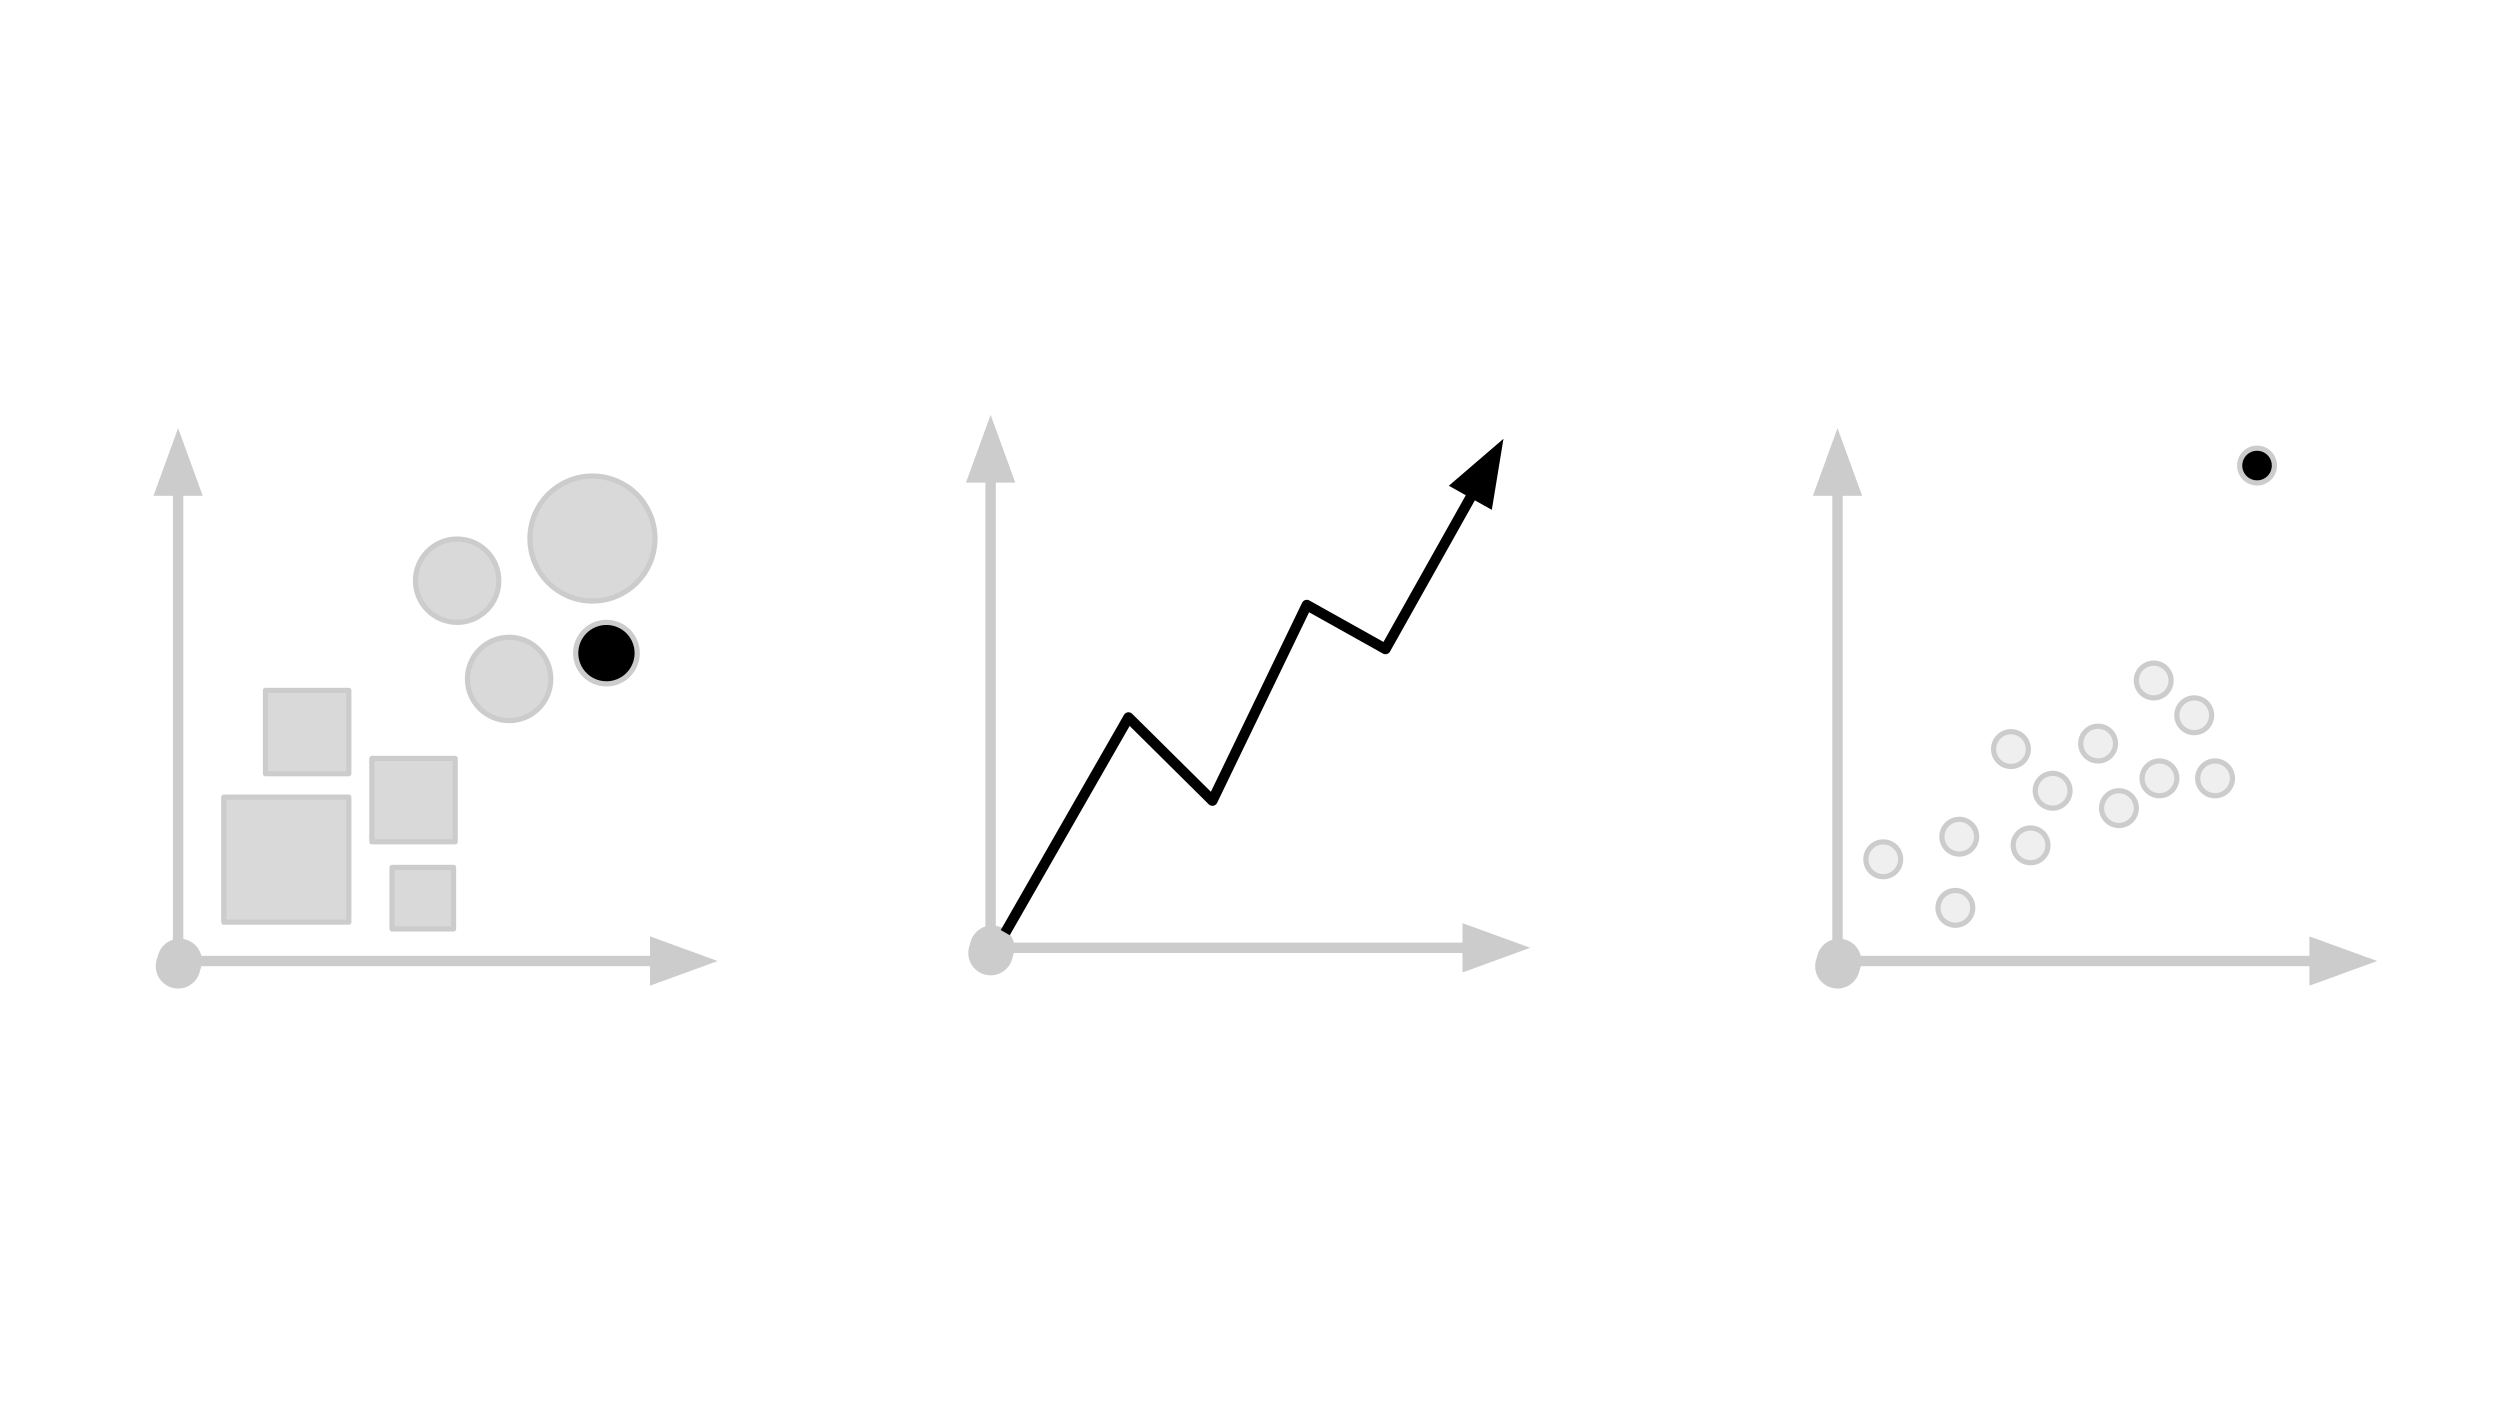
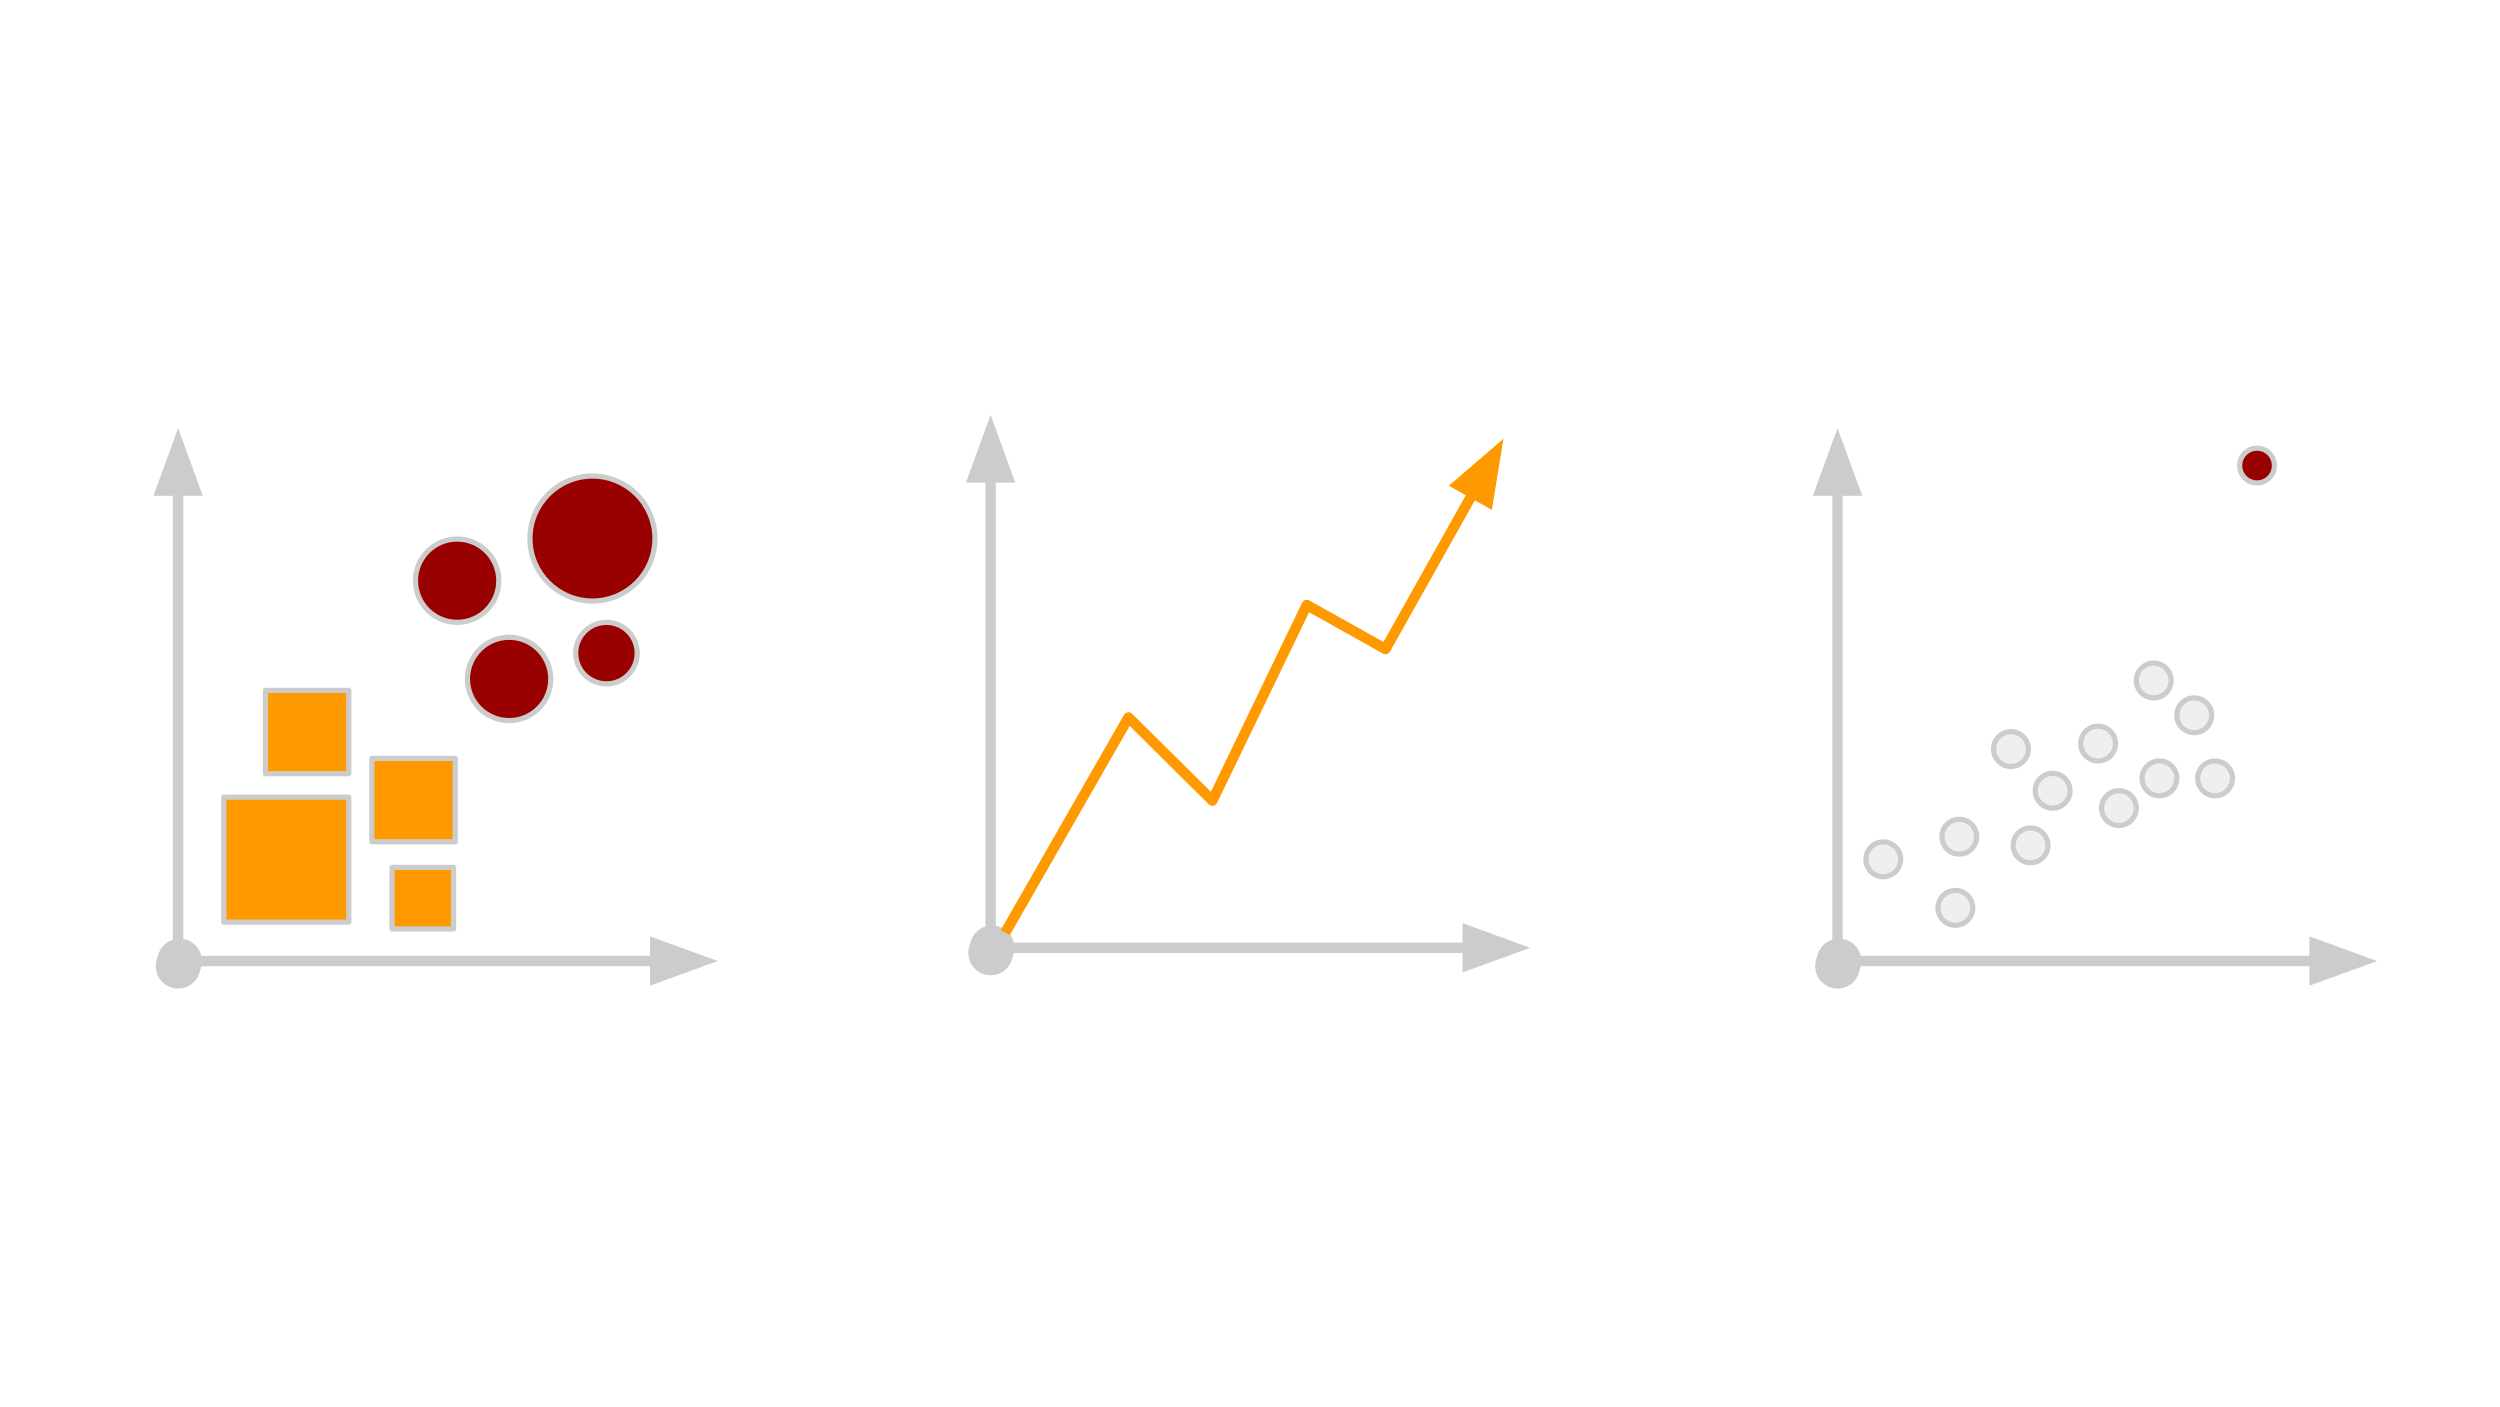
<svg xmlns="http://www.w3.org/2000/svg" version="1.1" viewBox="0.0 0.0 960.0 540.0" fill="none" stroke="none" stroke-linecap="square" stroke-miterlimit="10">
  <clipPath id="p.0">
    <path d="m0 0l960.0 0l0 540.0l-960.0 0l0 -540.0z" clip-rule="nonzero" />
  </clipPath>
  <g clip-path="url(#p.0)">
    <path fill="#000000" fill-opacity="0.0" d="m0 0l960.0 0l0 540.0l-960.0 0z" fill-rule="nonzero" />
    <path fill="#000000" fill-opacity="0.0" d="m587.606 363.952l-215.213 0" fill-rule="nonzero" />
    <path stroke="#cccccc" stroke-width="4.0" stroke-linejoin="round" stroke-linecap="butt" d="m563.606 363.952l-176.053 0" fill-rule="evenodd" />
    <path fill="#cccccc" stroke="#cccccc" stroke-width="4.0" stroke-linecap="butt" d="m563.606 370.559l18.152 -6.607l-18.152 -6.607z" fill-rule="evenodd" />
    <path fill="#cccccc" stroke="#cccccc" stroke-width="4.0" stroke-linecap="butt" d="m374.394 363.952c0 -3.634 2.946 -6.58 6.58 -6.58c3.634 0 6.58 2.946 6.58 6.58c0 3.634 -2.946 6.58 -6.58 6.58c-3.634 0 -6.58 -2.946 -6.58 -6.58z" fill-rule="nonzero" />
    <path fill="#000000" fill-opacity="0.0" d="m380.394 159.311l0 215.213" fill-rule="nonzero" />
    <path stroke="#cccccc" stroke-width="4.0" stroke-linejoin="round" stroke-linecap="butt" d="m380.394 183.311l0 176.053" fill-rule="evenodd" />
    <path fill="#cccccc" stroke="#cccccc" stroke-width="4.0" stroke-linecap="butt" d="m387.001 183.311l-6.607 -18.152l-6.607 18.152z" fill-rule="evenodd" />
    <path fill="#cccccc" stroke="#cccccc" stroke-width="4.0" stroke-linecap="butt" d="m380.394 372.524c-3.634 0 -6.58 -2.946 -6.58 -6.58c0 -3.634 2.946 -6.58 6.58 -6.58c3.634 0 6.58 2.946 6.58 6.58c0 3.634 -2.946 6.58 -6.58 6.58z" fill-rule="nonzero" />
    <path fill="#000000" fill-opacity="0.0" d="m386.014 358.133l47.326 -82.621l32.222 31.924l36.251 -75.108l30.207 16.899l45.313 -80.744" fill-rule="nonzero" />
-     <path stroke="#000000" stroke-width="4.0" stroke-linejoin="round" stroke-linecap="butt" d="m386.014 358.133l47.326 -82.621l32.222 31.924l36.251 -75.108l30.207 16.899l33.567 -59.814" fill-rule="evenodd" />
-     <path fill="#000000" stroke="#000000" stroke-width="4.0" stroke-linecap="butt" d="m571.349 192.646l3.122 -19.063l-14.645 12.597z" fill-rule="evenodd" />
+     <path stroke="#ff9900" stroke-width="4.0" stroke-linejoin="round" stroke-linecap="butt" d="m386.014 358.133l47.326 -82.621l32.222 31.924l36.251 -75.108l30.207 16.899l33.567 -59.814" fill-rule="evenodd" />
+     <path fill="#ff9900" stroke="#ff9900" stroke-width="4.0" stroke-linecap="butt" d="m571.349 192.646l3.122 -19.063l-14.645 12.597z" fill-rule="evenodd" />
    <path fill="#efefef" d="m716.497 329.972l0 0c0 -3.688 2.989 -6.677 6.677 -6.677l0 0c1.771 0 3.469 0.703 4.721 1.956c1.252 1.252 1.956 2.951 1.956 4.721l0 0c0 3.688 -2.989 6.677 -6.677 6.677l0 0c-3.688 0 -6.677 -2.989 -6.677 -6.677z" fill-rule="nonzero" />
    <path stroke="#cccccc" stroke-width="2.0" stroke-linejoin="round" stroke-linecap="butt" d="m716.497 329.972l0 0c0 -3.688 2.989 -6.677 6.677 -6.677l0 0c1.771 0 3.469 0.703 4.721 1.956c1.252 1.252 1.956 2.951 1.956 4.721l0 0c0 3.688 -2.989 6.677 -6.677 6.677l0 0c-3.688 0 -6.677 -2.989 -6.677 -6.677z" fill-rule="nonzero" />
    <path fill="#efefef" d="m745.685 321.292l0 0c0 -3.688 2.989 -6.677 6.677 -6.677l0 0c1.771 0 3.469 0.703 4.721 1.956c1.252 1.252 1.956 2.951 1.956 4.721l0 0c0 3.688 -2.989 6.677 -6.677 6.677l0 0c-3.688 0 -6.677 -2.989 -6.677 -6.677z" fill-rule="nonzero" />
    <path stroke="#cccccc" stroke-width="2.0" stroke-linejoin="round" stroke-linecap="butt" d="m745.685 321.292l0 0c0 -3.688 2.989 -6.677 6.677 -6.677l0 0c1.771 0 3.469 0.703 4.721 1.956c1.252 1.252 1.956 2.951 1.956 4.721l0 0c0 3.688 -2.989 6.677 -6.677 6.677l0 0c-3.688 0 -6.677 -2.989 -6.677 -6.677z" fill-rule="nonzero" />
    <path fill="#efefef" d="m773.058 324.617l0 0c0 -3.688 2.99 -6.677 6.677 -6.677l0 0c1.771 0 3.469 0.703 4.721 1.956c1.252 1.252 1.956 2.951 1.956 4.721l0 0c0 3.688 -2.989 6.677 -6.677 6.677l0 0c-3.688 0 -6.677 -2.989 -6.677 -6.677z" fill-rule="nonzero" />
    <path stroke="#cccccc" stroke-width="2.0" stroke-linejoin="round" stroke-linecap="butt" d="m773.058 324.617l0 0c0 -3.688 2.99 -6.677 6.677 -6.677l0 0c1.771 0 3.469 0.703 4.721 1.956c1.252 1.252 1.956 2.951 1.956 4.721l0 0c0 3.688 -2.989 6.677 -6.677 6.677l0 0c-3.688 0 -6.677 -2.989 -6.677 -6.677z" fill-rule="nonzero" />
    <path fill="#efefef" d="m765.538 287.646l0 0c0 -3.688 2.989 -6.677 6.677 -6.677l0 0c1.771 0 3.469 0.703 4.721 1.956c1.252 1.252 1.956 2.951 1.956 4.721l0 0c0 3.688 -2.99 6.677 -6.677 6.677l0 0c-3.688 0 -6.677 -2.989 -6.677 -6.677z" fill-rule="nonzero" />
    <path stroke="#cccccc" stroke-width="2.0" stroke-linejoin="round" stroke-linecap="butt" d="m765.538 287.646l0 0c0 -3.688 2.989 -6.677 6.677 -6.677l0 0c1.771 0 3.469 0.703 4.721 1.956c1.252 1.252 1.956 2.951 1.956 4.721l0 0c0 3.688 -2.99 6.677 -6.677 6.677l0 0c-3.688 0 -6.677 -2.989 -6.677 -6.677z" fill-rule="nonzero" />
    <path fill="#efefef" d="m806.997 310.318l0 0c0 -3.688 2.989 -6.677 6.677 -6.677l0 0c1.771 0 3.469 0.703 4.721 1.956c1.252 1.252 1.956 2.951 1.956 4.721l0 0c0 3.688 -2.989 6.677 -6.677 6.677l0 0c-3.688 0 -6.677 -2.989 -6.677 -6.677z" fill-rule="nonzero" />
    <path stroke="#cccccc" stroke-width="2.0" stroke-linejoin="round" stroke-linecap="butt" d="m806.997 310.318l0 0c0 -3.688 2.989 -6.677 6.677 -6.677l0 0c1.771 0 3.469 0.703 4.721 1.956c1.252 1.252 1.956 2.951 1.956 4.721l0 0c0 3.688 -2.989 6.677 -6.677 6.677l0 0c-3.688 0 -6.677 -2.989 -6.677 -6.677z" fill-rule="nonzero" />
    <path fill="#efefef" d="m843.908 298.888l0 0c0 -3.688 2.989 -6.677 6.677 -6.677l0 0c1.771 0 3.469 0.703 4.721 1.956c1.252 1.252 1.956 2.951 1.956 4.721l0 0c0 3.688 -2.989 6.677 -6.677 6.677l0 0c-3.688 0 -6.677 -2.989 -6.677 -6.677z" fill-rule="nonzero" />
    <path stroke="#cccccc" stroke-width="2.0" stroke-linejoin="round" stroke-linecap="butt" d="m843.908 298.888l0 0c0 -3.688 2.989 -6.677 6.677 -6.677l0 0c1.771 0 3.469 0.703 4.721 1.956c1.252 1.252 1.956 2.951 1.956 4.721l0 0c0 3.688 -2.989 6.677 -6.677 6.677l0 0c-3.688 0 -6.677 -2.989 -6.677 -6.677z" fill-rule="nonzero" />
    <path fill="#efefef" d="m822.554 298.888l0 0c0 -3.688 2.989 -6.677 6.677 -6.677l0 0c1.771 0 3.469 0.703 4.721 1.956c1.252 1.252 1.956 2.951 1.956 4.721l0 0c0 3.688 -2.99 6.677 -6.677 6.677l0 0c-3.688 0 -6.677 -2.989 -6.677 -6.677z" fill-rule="nonzero" />
    <path stroke="#cccccc" stroke-width="2.0" stroke-linejoin="round" stroke-linecap="butt" d="m822.554 298.888l0 0c0 -3.688 2.989 -6.677 6.677 -6.677l0 0c1.771 0 3.469 0.703 4.721 1.956c1.252 1.252 1.956 2.951 1.956 4.721l0 0c0 3.688 -2.99 6.677 -6.677 6.677l0 0c-3.688 0 -6.677 -2.989 -6.677 -6.677z" fill-rule="nonzero" />
    <path fill="#efefef" d="m835.908 274.667l0 0c0 -3.688 2.989 -6.677 6.677 -6.677l0 0c1.771 0 3.469 0.703 4.721 1.956c1.252 1.252 1.956 2.951 1.956 4.721l0 0c0 3.688 -2.989 6.677 -6.677 6.677l0 0c-3.688 0 -6.677 -2.989 -6.677 -6.677z" fill-rule="nonzero" />
    <path stroke="#cccccc" stroke-width="2.0" stroke-linejoin="round" stroke-linecap="butt" d="m835.908 274.667l0 0c0 -3.688 2.989 -6.677 6.677 -6.677l0 0c1.771 0 3.469 0.703 4.721 1.956c1.252 1.252 1.956 2.951 1.956 4.721l0 0c0 3.688 -2.989 6.677 -6.677 6.677l0 0c-3.688 0 -6.677 -2.989 -6.677 -6.677z" fill-rule="nonzero" />
    <path fill="#efefef" d="m820.352 261.314l0 0c0 -3.688 2.99 -6.677 6.677 -6.677l0 0c1.771 0 3.469 0.703 4.721 1.956c1.252 1.252 1.956 2.951 1.956 4.721l0 0c0 3.688 -2.99 6.677 -6.677 6.677l0 0c-3.688 0 -6.677 -2.989 -6.677 -6.677z" fill-rule="nonzero" />
    <path stroke="#cccccc" stroke-width="2.0" stroke-linejoin="round" stroke-linecap="butt" d="m820.352 261.314l0 0c0 -3.688 2.99 -6.677 6.677 -6.677l0 0c1.771 0 3.469 0.703 4.721 1.956c1.252 1.252 1.956 2.951 1.956 4.721l0 0c0 3.688 -2.99 6.677 -6.677 6.677l0 0c-3.688 0 -6.677 -2.989 -6.677 -6.677z" fill-rule="nonzero" />
    <path fill="#efefef" d="m744.184 348.617l0 0c0 -3.688 2.99 -6.677 6.677 -6.677l0 0c1.771 0 3.469 0.703 4.721 1.956c1.252 1.252 1.956 2.951 1.956 4.721l0 0c0 3.688 -2.99 6.677 -6.677 6.677l0 0c-3.688 0 -6.677 -2.989 -6.677 -6.677z" fill-rule="nonzero" />
    <path stroke="#cccccc" stroke-width="2.0" stroke-linejoin="round" stroke-linecap="butt" d="m744.184 348.617l0 0c0 -3.688 2.99 -6.677 6.677 -6.677l0 0c1.771 0 3.469 0.703 4.721 1.956c1.252 1.252 1.956 2.951 1.956 4.721l0 0c0 3.688 -2.99 6.677 -6.677 6.677l0 0c-3.688 0 -6.677 -2.989 -6.677 -6.677z" fill-rule="nonzero" />
    <path fill="#efefef" d="m798.997 285.533l0 0c0 -3.688 2.989 -6.677 6.677 -6.677l0 0c1.771 0 3.469 0.703 4.721 1.956c1.252 1.252 1.956 2.951 1.956 4.721l0 0c0 3.688 -2.989 6.677 -6.677 6.677l0 0c-3.688 0 -6.677 -2.989 -6.677 -6.677z" fill-rule="nonzero" />
    <path stroke="#cccccc" stroke-width="2.0" stroke-linejoin="round" stroke-linecap="butt" d="m798.997 285.533l0 0c0 -3.688 2.989 -6.677 6.677 -6.677l0 0c1.771 0 3.469 0.703 4.721 1.956c1.252 1.252 1.956 2.951 1.956 4.721l0 0c0 3.688 -2.989 6.677 -6.677 6.677l0 0c-3.688 0 -6.677 -2.989 -6.677 -6.677z" fill-rule="nonzero" />
    <path fill="#efefef" d="m781.538 303.646l0 0c0 -3.688 2.989 -6.677 6.677 -6.677l0 0c1.771 0 3.469 0.703 4.721 1.956c1.252 1.252 1.956 2.951 1.956 4.721l0 0c0 3.688 -2.99 6.677 -6.677 6.677l0 0c-3.688 0 -6.677 -2.989 -6.677 -6.677z" fill-rule="nonzero" />
    <path stroke="#cccccc" stroke-width="2.0" stroke-linejoin="round" stroke-linecap="butt" d="m781.538 303.646l0 0c0 -3.688 2.989 -6.677 6.677 -6.677l0 0c1.771 0 3.469 0.703 4.721 1.956c1.252 1.252 1.956 2.951 1.956 4.721l0 0c0 3.688 -2.99 6.677 -6.677 6.677l0 0c-3.688 0 -6.677 -2.989 -6.677 -6.677z" fill-rule="nonzero" />
-     <path fill="#000000" d="m860.026 178.775l0 0c0 -3.688 2.989 -6.677 6.677 -6.677l0 0c1.771 0 3.469 0.703 4.721 1.956c1.252 1.252 1.956 2.951 1.956 4.721l0 0c0 3.688 -2.989 6.677 -6.677 6.677l0 0c-3.688 0 -6.677 -2.989 -6.677 -6.677z" fill-rule="nonzero" />
+     <path fill="#990000" d="m860.026 178.775l0 0c0 -3.688 2.989 -6.677 6.677 -6.677l0 0c1.771 0 3.469 0.703 4.721 1.956c1.252 1.252 1.956 2.951 1.956 4.721l0 0c0 3.688 -2.989 6.677 -6.677 6.677l0 0c-3.688 0 -6.677 -2.989 -6.677 -6.677z" fill-rule="nonzero" />
    <path stroke="#cccccc" stroke-width="2.0" stroke-linejoin="round" stroke-linecap="butt" d="m860.026 178.775l0 0c0 -3.688 2.989 -6.677 6.677 -6.677l0 0c1.771 0 3.469 0.703 4.721 1.956c1.252 1.252 1.956 2.951 1.956 4.721l0 0c0 3.688 -2.989 6.677 -6.677 6.677l0 0c-3.688 0 -6.677 -2.989 -6.677 -6.677z" fill-rule="nonzero" />
    <path fill="#000000" fill-opacity="0.0" d="m912.819 369.033l-215.213 0" fill-rule="nonzero" />
    <path stroke="#cccccc" stroke-width="4.0" stroke-linejoin="round" stroke-linecap="butt" d="m888.819 369.033l-176.053 0" fill-rule="evenodd" />
    <path fill="#cccccc" stroke="#cccccc" stroke-width="4.0" stroke-linecap="butt" d="m888.819 375.64l18.152 -6.607l-18.152 -6.607z" fill-rule="evenodd" />
    <path fill="#cccccc" stroke="#cccccc" stroke-width="4.0" stroke-linecap="butt" d="m699.606 369.033c0 -3.634 2.946 -6.58 6.58 -6.58c3.634 0 6.58 2.946 6.58 6.58c0 3.634 -2.946 6.58 -6.58 6.58c-3.634 0 -6.58 -2.946 -6.58 -6.58z" fill-rule="nonzero" />
    <path fill="#000000" fill-opacity="0.0" d="m705.606 164.392l0 215.213" fill-rule="nonzero" />
    <path stroke="#cccccc" stroke-width="4.0" stroke-linejoin="round" stroke-linecap="butt" d="m705.606 188.392l0 176.053" fill-rule="evenodd" />
    <path fill="#cccccc" stroke="#cccccc" stroke-width="4.0" stroke-linecap="butt" d="m712.213 188.392l-6.607 -18.152l-6.607 18.152z" fill-rule="evenodd" />
    <path fill="#cccccc" stroke="#cccccc" stroke-width="4.0" stroke-linecap="butt" d="m705.606 377.605c-3.634 0 -6.58 -2.946 -6.58 -6.58c0 -3.634 2.946 -6.58 6.58 -6.58c3.634 0 6.58 2.946 6.58 6.58c0 3.634 -2.946 6.58 -6.58 6.58z" fill-rule="nonzero" />
-     <path fill="#d9d9d9" d="m203.501 206.801l0 0c0 -13.255 10.745 -24.0 24.0 -24.0l0 0c6.365 0 12.47 2.529 16.971 7.029c4.501 4.501 7.029 10.605 7.029 16.971l0 0c0 13.255 -10.745 24.0 -24.0 24.0l0 0c-13.255 0 -24.0 -10.745 -24.0 -24.0z" fill-rule="nonzero" />
+     <path fill="#990000" d="m203.501 206.801l0 0c0 -13.255 10.745 -24.0 24.0 -24.0l0 0c6.365 0 12.47 2.529 16.971 7.029c4.501 4.501 7.029 10.605 7.029 16.971l0 0c0 13.255 -10.745 24.0 -24.0 24.0l0 0c-13.255 0 -24.0 -10.745 -24.0 -24.0z" fill-rule="nonzero" />
    <path stroke="#cccccc" stroke-width="2.0" stroke-linejoin="round" stroke-linecap="butt" d="m203.501 206.801l0 0c0 -13.255 10.745 -24.0 24.0 -24.0l0 0c6.365 0 12.47 2.529 16.971 7.029c4.501 4.501 7.029 10.605 7.029 16.971l0 0c0 13.255 -10.745 24.0 -24.0 24.0l0 0c-13.255 0 -24.0 -10.745 -24.0 -24.0z" fill-rule="nonzero" />
-     <path fill="#d9d9d9" d="m159.546 222.987l0 0c0 -8.837 7.163 -16.0 16.0 -16.0l0 0c4.243 0 8.313 1.686 11.314 4.686c3.001 3.001 4.686 7.07 4.686 11.314l0 0c0 8.837 -7.163 16.0 -16.0 16.0l0 0c-8.837 0 -16.0 -7.163 -16.0 -16.0z" fill-rule="nonzero" />
+     <path fill="#990000" d="m159.546 222.987l0 0c0 -8.837 7.163 -16.0 16.0 -16.0l0 0c4.243 0 8.313 1.686 11.314 4.686c3.001 3.001 4.686 7.07 4.686 11.314l0 0c0 8.837 -7.163 16.0 -16.0 16.0l0 0c-8.837 0 -16.0 -7.163 -16.0 -16.0z" fill-rule="nonzero" />
    <path stroke="#cccccc" stroke-width="2.0" stroke-linejoin="round" stroke-linecap="butt" d="m159.546 222.987l0 0c0 -8.837 7.163 -16.0 16.0 -16.0l0 0c4.243 0 8.313 1.686 11.314 4.686c3.001 3.001 4.686 7.07 4.686 11.314l0 0c0 8.837 -7.163 16.0 -16.0 16.0l0 0c-8.837 0 -16.0 -7.163 -16.0 -16.0z" fill-rule="nonzero" />
-     <path fill="#d9d9d9" d="m179.501 260.715l0 0c0 -8.837 7.163 -16 16.0 -16l0 0c4.243 0 8.313 1.686 11.314 4.686c3.001 3.001 4.686 7.07 4.686 11.314l0 0c0 8.837 -7.163 16.0 -16.0 16.0l0 0c-8.837 0 -16.0 -7.163 -16.0 -16.0z" fill-rule="nonzero" />
+     <path fill="#990000" d="m179.501 260.715l0 0c0 -8.837 7.163 -16 16.0 -16l0 0c4.243 0 8.313 1.686 11.314 4.686c3.001 3.001 4.686 7.07 4.686 11.314l0 0c0 8.837 -7.163 16.0 -16.0 16.0l0 0c-8.837 0 -16.0 -7.163 -16.0 -16.0z" fill-rule="nonzero" />
    <path stroke="#cccccc" stroke-width="2.0" stroke-linejoin="round" stroke-linecap="butt" d="m179.501 260.715l0 0c0 -8.837 7.163 -16 16.0 -16l0 0c4.243 0 8.313 1.686 11.314 4.686c3.001 3.001 4.686 7.07 4.686 11.314l0 0c0 8.837 -7.163 16.0 -16.0 16.0l0 0c-8.837 0 -16.0 -7.163 -16.0 -16.0z" fill-rule="nonzero" />
-     <path fill="#000000" d="m221.066 250.798l0 0c0 -6.523 5.288 -11.811 11.811 -11.811l0 0c3.132 0 6.137 1.244 8.352 3.459c2.215 2.215 3.459 5.219 3.459 8.352l0 0c0 6.523 -5.288 11.811 -11.811 11.811l0 0c-6.523 0 -11.811 -5.288 -11.811 -11.811z" fill-rule="nonzero" />
+     <path fill="#990000" d="m221.066 250.798l0 0c0 -6.523 5.288 -11.811 11.811 -11.811l0 0c3.132 0 6.137 1.244 8.352 3.459c2.215 2.215 3.459 5.219 3.459 8.352l0 0c0 6.523 -5.288 11.811 -11.811 11.811l0 0c-6.523 0 -11.811 -5.288 -11.811 -11.811z" fill-rule="nonzero" />
    <path stroke="#cccccc" stroke-width="2.0" stroke-linejoin="round" stroke-linecap="butt" d="m221.066 250.798l0 0c0 -6.523 5.288 -11.811 11.811 -11.811l0 0c3.132 0 6.137 1.244 8.352 3.459c2.215 2.215 3.459 5.219 3.459 8.352l0 0c0 6.523 -5.288 11.811 -11.811 11.811l0 0c-6.523 0 -11.811 -5.288 -11.811 -11.811z" fill-rule="nonzero" />
-     <path fill="#d9d9d9" d="m101.94 265.108l32.0 0l0 32.0l-32.0 0z" fill-rule="nonzero" />
+     <path fill="#ff9900" d="m101.94 265.108l32.0 0l0 32.0l-32.0 0z" fill-rule="nonzero" />
    <path stroke="#cccccc" stroke-width="2.0" stroke-linejoin="round" stroke-linecap="butt" d="m101.94 265.108l32.0 0l0 32.0l-32.0 0z" fill-rule="nonzero" />
-     <path fill="#d9d9d9" d="m85.938 306.102l48.0 0l0 48.0l-48.0 0z" fill-rule="nonzero" />
+     <path fill="#ff9900" d="m85.938 306.102l48.0 0l0 48.0l-48.0 0z" fill-rule="nonzero" />
    <path stroke="#cccccc" stroke-width="2.0" stroke-linejoin="round" stroke-linecap="butt" d="m85.938 306.102l48.0 0l0 48.0l-48.0 0z" fill-rule="nonzero" />
-     <path fill="#d9d9d9" d="m142.787 291.238l32.0 0l0 32.0l-32.0 0z" fill-rule="nonzero" />
+     <path fill="#ff9900" d="m142.787 291.238l32.0 0l0 32.0l-32.0 0z" fill-rule="nonzero" />
    <path stroke="#cccccc" stroke-width="2.0" stroke-linejoin="round" stroke-linecap="butt" d="m142.787 291.238l32.0 0l0 32.0l-32.0 0z" fill-rule="nonzero" />
-     <path fill="#d9d9d9" d="m150.543 333.092l23.622 0l0 23.622l-23.622 0z" fill-rule="nonzero" />
+     <path fill="#ff9900" d="m150.543 333.092l23.622 0l0 23.622l-23.622 0z" fill-rule="nonzero" />
    <path stroke="#cccccc" stroke-width="2.0" stroke-linejoin="round" stroke-linecap="butt" d="m150.543 333.092l23.622 0l0 23.622l-23.622 0z" fill-rule="nonzero" />
    <path fill="#000000" fill-opacity="0.0" d="m275.606 369.033l-215.213 0" fill-rule="nonzero" />
    <path stroke="#cccccc" stroke-width="4.0" stroke-linejoin="round" stroke-linecap="butt" d="m251.606 369.033l-176.053 0" fill-rule="evenodd" />
    <path fill="#cccccc" stroke="#cccccc" stroke-width="4.0" stroke-linecap="butt" d="m251.606 375.64l18.152 -6.607l-18.152 -6.607z" fill-rule="evenodd" />
    <path fill="#cccccc" stroke="#cccccc" stroke-width="4.0" stroke-linecap="butt" d="m62.394 369.033c0 -3.634 2.946 -6.58 6.58 -6.58c3.634 0 6.58 2.946 6.58 6.58c0 3.634 -2.946 6.58 -6.58 6.58c-3.634 0 -6.58 -2.946 -6.58 -6.58z" fill-rule="nonzero" />
    <path fill="#000000" fill-opacity="0.0" d="m68.394 164.392l0 215.213" fill-rule="nonzero" />
    <path stroke="#cccccc" stroke-width="4.0" stroke-linejoin="round" stroke-linecap="butt" d="m68.394 188.392l0 176.053" fill-rule="evenodd" />
    <path fill="#cccccc" stroke="#cccccc" stroke-width="4.0" stroke-linecap="butt" d="m75.001 188.392l-6.607 -18.152l-6.607 18.152z" fill-rule="evenodd" />
    <path fill="#cccccc" stroke="#cccccc" stroke-width="4.0" stroke-linecap="butt" d="m68.394 377.605c-3.634 0 -6.58 -2.946 -6.58 -6.58c0 -3.634 2.946 -6.58 6.58 -6.58c3.634 0 6.58 2.946 6.58 6.58c0 3.634 -2.946 6.58 -6.58 6.58z" fill-rule="nonzero" />
  </g>
</svg>
